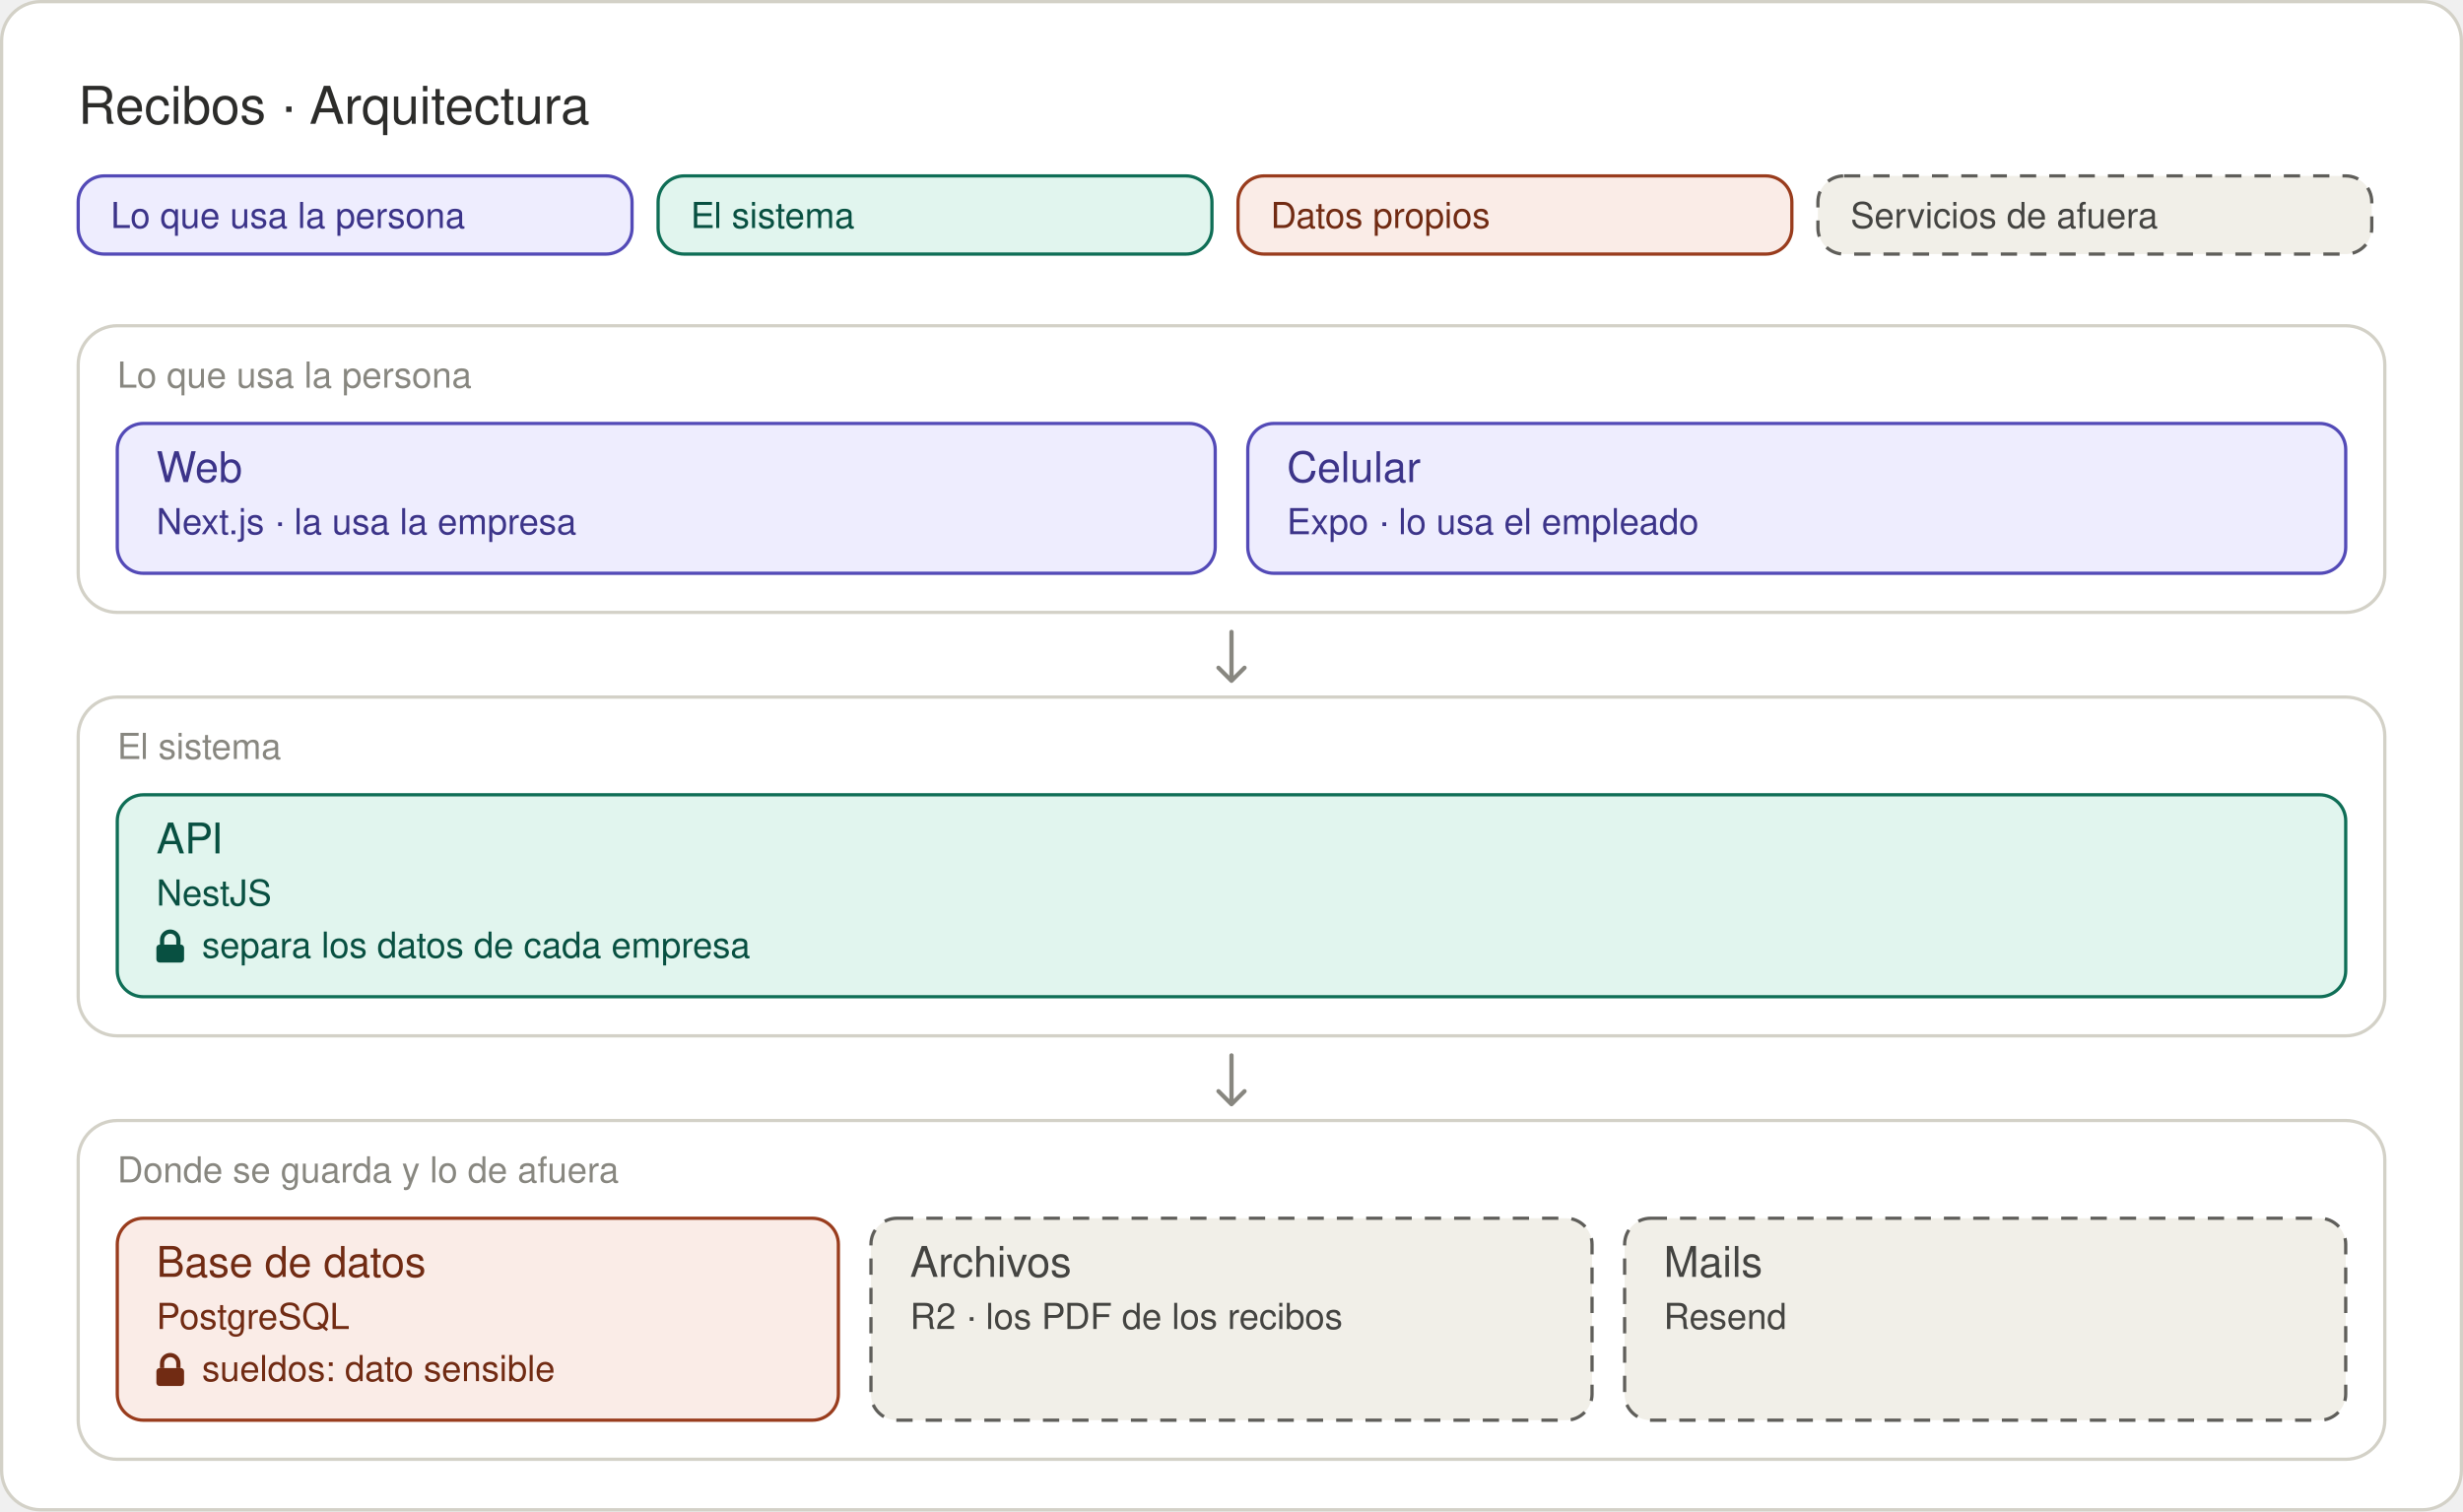
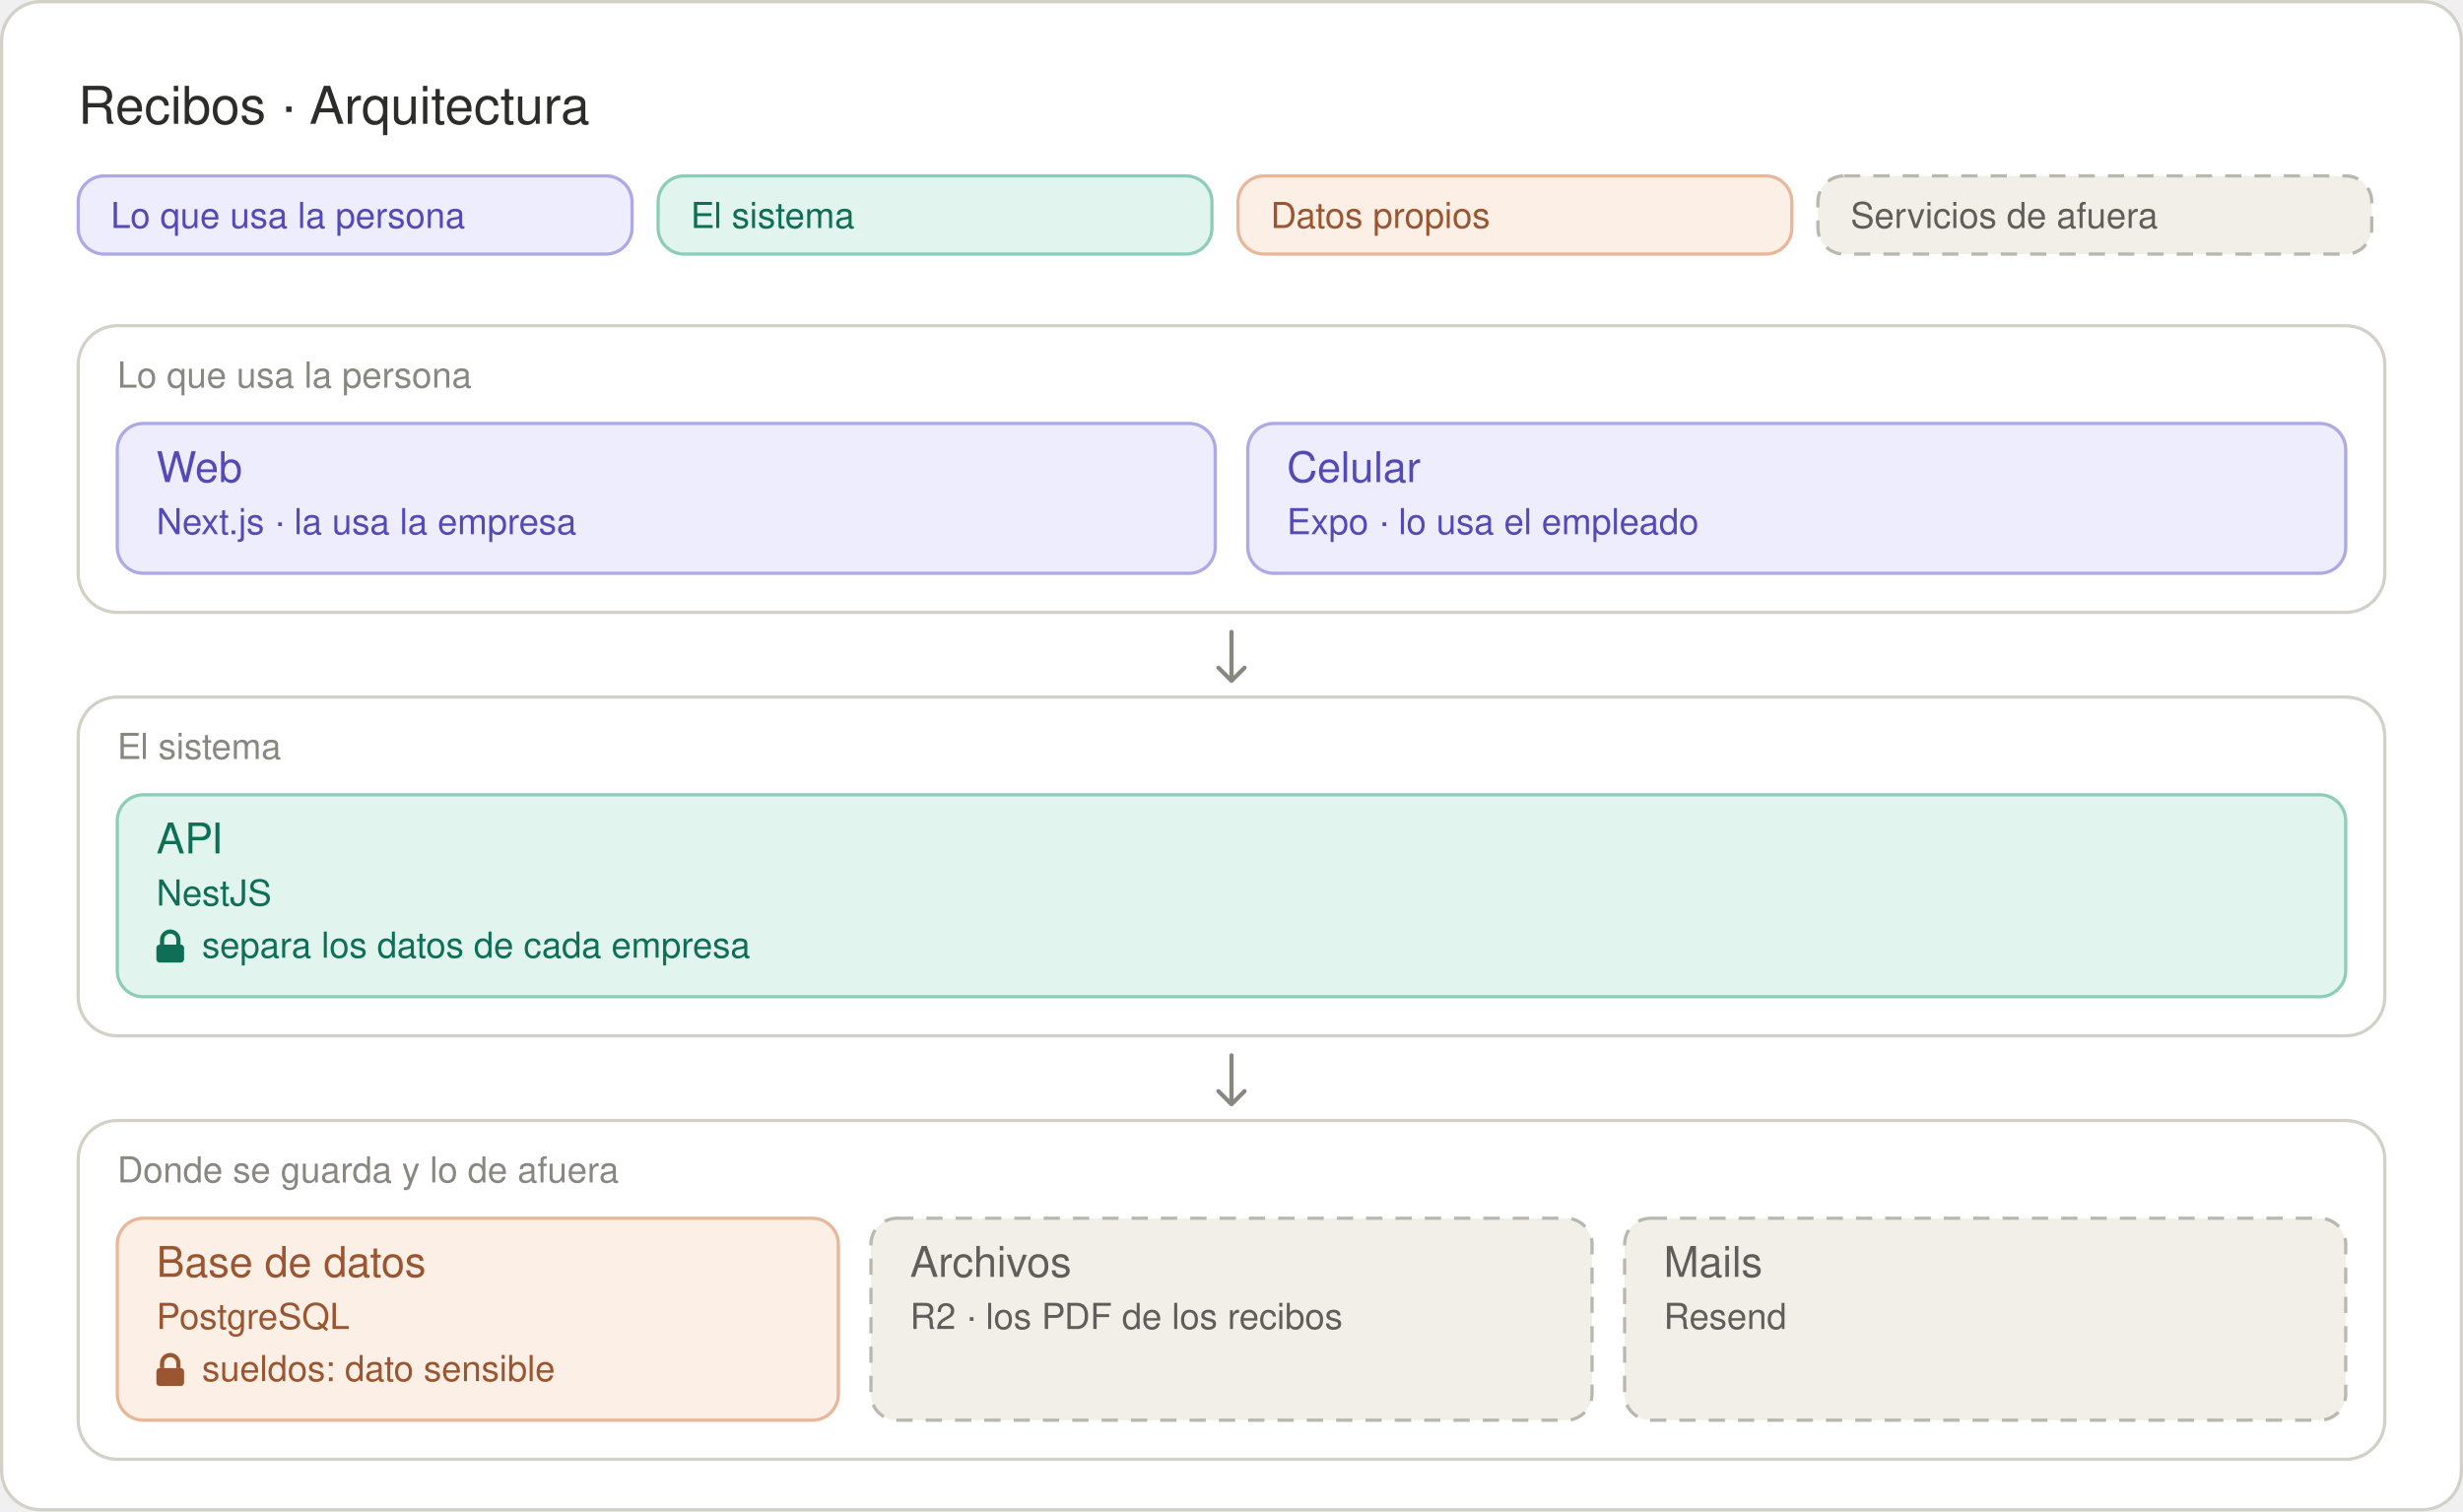
<svg xmlns="http://www.w3.org/2000/svg" width="756" height="464" viewBox="0 0 756 464" font-family="-apple-system, 'Segoe UI', Helvetica, Arial, sans-serif">
  <rect x="0.5" y="0.5" width="755" height="463" rx="12" fill="#FFFFFF" stroke="#D3D1C7" />
  <text x="24" y="38" font-size="16" font-weight="500" fill="#2C2C2A">Recibos · Arquitectura</text>
-   <rect x="24" y="54" width="170" height="24" rx="8" fill="#EEEDFE" stroke="#534AB7" />
-   <text x="34" y="70" font-size="11" fill="#3C3489">Lo que usa la persona</text>
-   <rect x="202" y="54" width="170" height="24" rx="8" fill="#E1F5EE" stroke="#0F6E56" />
-   <text x="212" y="70" font-size="11" fill="#085041">El sistema</text>
-   <rect x="380" y="54" width="170" height="24" rx="8" fill="#FAECE7" stroke="#993C1D" />
-   <text x="390" y="70" font-size="11" fill="#712B13">Datos propios</text>
-   <rect x="558" y="54" width="170" height="24" rx="8" fill="#F1EFE8" stroke="#5F5E5A" stroke-dasharray="5 4" />
-   <text x="568" y="70" font-size="11" fill="#444441">Servicios de afuera</text>
+   <rect x="24" y="54" width="170" height="24" rx="8" fill="#EEEDFE" stroke="#ADA8E6" />
+   <text x="34" y="70" font-size="11" fill="#534AB7">Lo que usa la persona</text>
+   <rect x="202" y="54" width="170" height="24" rx="8" fill="#E1F5EE" stroke="#8CCDB9" />
+   <text x="212" y="70" font-size="11" fill="#0F6E56">El sistema</text>
+   <rect x="380" y="54" width="170" height="24" rx="8" fill="#FCEFE6" stroke="#E8B79A" />
+   <text x="390" y="70" font-size="11" fill="#9A5630">Datos propios</text>
+   <rect x="558" y="54" width="170" height="24" rx="8" fill="#F1EFE8" stroke="#B9B7AE" stroke-dasharray="5 4" />
+   <text x="568" y="70" font-size="11" fill="#5F5E5A">Servicios de afuera</text>
  <rect x="24" y="100" width="708" height="88" rx="12" fill="none" stroke="#D3D1C7" />
  <text x="36" y="119" font-size="11" fill="#888780">Lo que usa la persona</text>
-   <rect x="36" y="130" width="337" height="46" rx="8" fill="#EEEDFE" stroke="#534AB7" />
-   <text x="48" y="148" font-size="13" fill="#3C3489">Web</text>
-   <text x="48" y="164" font-size="11" fill="#3C3489">Next.js · la usa la empresa</text>
-   <rect x="383" y="130" width="337" height="46" rx="8" fill="#EEEDFE" stroke="#534AB7" />
-   <text x="395" y="148" font-size="13" fill="#3C3489">Celular</text>
-   <text x="395" y="164" font-size="11" fill="#3C3489">Expo · lo usa el empleado</text>
+   <rect x="36" y="130" width="337" height="46" rx="8" fill="#EEEDFE" stroke="#ADA8E6" />
+   <text x="48" y="148" font-size="13" fill="#534AB7">Web</text>
+   <text x="48" y="164" font-size="11" fill="#534AB7">Next.js · la usa la empresa</text>
+   <rect x="383" y="130" width="337" height="46" rx="8" fill="#EEEDFE" stroke="#ADA8E6" />
+   <text x="395" y="148" font-size="13" fill="#534AB7">Celular</text>
+   <text x="395" y="164" font-size="11" fill="#534AB7">Expo · lo usa el empleado</text>
  <path d="M378 194L378 209M374 205l4 4 4-4" fill="none" stroke="#888780" stroke-width="1.3" stroke-linecap="round" stroke-linejoin="round" />
  <rect x="24" y="214" width="708" height="104" rx="12" fill="none" stroke="#D3D1C7" />
  <text x="36" y="233" font-size="11" fill="#888780">El sistema</text>
-   <rect x="36" y="244" width="684" height="62" rx="8" fill="#E1F5EE" stroke="#0F6E56" />
-   <text x="48" y="262" font-size="13" fill="#085041">API</text>
-   <text x="48" y="278" font-size="11" fill="#085041">NestJS</text>
-   <rect x="48" y="290" width="8.5" height="5.5" rx="1" fill="#085041" />
-   <path d="M49.75 290v-1.5a2.5 2.5 0 0 1 5 0v1.5" fill="none" stroke="#085041" stroke-width="1.3" />
-   <text x="62" y="294" font-size="11" fill="#085041">separa los datos de cada empresa</text>
+   <rect x="36" y="244" width="684" height="62" rx="8" fill="#E1F5EE" stroke="#8CCDB9" />
+   <text x="48" y="262" font-size="13" fill="#0F6E56">API</text>
+   <text x="48" y="278" font-size="11" fill="#0F6E56">NestJS</text>
+   <rect x="48" y="290" width="8.5" height="5.5" rx="1" fill="#0F6E56" />
+   <path d="M49.75 290v-1.5a2.5 2.5 0 0 1 5 0v1.5" fill="none" stroke="#0F6E56" stroke-width="1.3" />
+   <text x="62" y="294" font-size="11" fill="#0F6E56">separa los datos de cada empresa</text>
  <path d="M378 324L378 339M374 335l4 4 4-4" fill="none" stroke="#888780" stroke-width="1.3" stroke-linecap="round" stroke-linejoin="round" />
  <rect x="24" y="344" width="708" height="104" rx="12" fill="none" stroke="#D3D1C7" />
  <text x="36" y="363" font-size="11" fill="#888780">Donde se guarda y lo de afuera</text>
-   <rect x="36" y="374" width="221.333" height="62" rx="8" fill="#FAECE7" stroke="#993C1D" />
-   <text x="48" y="392" font-size="13" fill="#712B13">Base de datos</text>
-   <text x="48" y="408" font-size="11" fill="#712B13">PostgreSQL</text>
-   <rect x="48" y="420" width="8.5" height="5.5" rx="1" fill="#712B13" />
-   <path d="M49.75 420v-1.5a2.5 2.5 0 0 1 5 0v1.5" fill="none" stroke="#712B13" stroke-width="1.3" />
-   <text x="62" y="424" font-size="11" fill="#712B13">sueldos: dato sensible</text>
-   <rect x="267.333" y="374" width="221.333" height="62" rx="8" fill="#F1EFE8" stroke="#5F5E5A" stroke-dasharray="5 4" />
-   <text x="279.333" y="392" font-size="13" fill="#444441">Archivos</text>
-   <text x="279.333" y="408" font-size="11" fill="#444441">R2 · los PDF de los recibos</text>
-   <rect x="498.667" y="374" width="221.333" height="62" rx="8" fill="#F1EFE8" stroke="#5F5E5A" stroke-dasharray="5 4" />
-   <text x="510.667" y="392" font-size="13" fill="#444441">Mails</text>
-   <text x="510.667" y="408" font-size="11" fill="#444441">Resend</text>
+   <rect x="36" y="374" width="221.333" height="62" rx="8" fill="#FCEFE6" stroke="#E8B79A" />
+   <text x="48" y="392" font-size="13" fill="#9A5630">Base de datos</text>
+   <text x="48" y="408" font-size="11" fill="#9A5630">PostgreSQL</text>
+   <rect x="48" y="420" width="8.5" height="5.5" rx="1" fill="#9A5630" />
+   <path d="M49.75 420v-1.5a2.5 2.5 0 0 1 5 0v1.5" fill="none" stroke="#9A5630" stroke-width="1.3" />
+   <text x="62" y="424" font-size="11" fill="#9A5630">sueldos: dato sensible</text>
+   <rect x="267.333" y="374" width="221.333" height="62" rx="8" fill="#F1EFE8" stroke="#B9B7AE" stroke-dasharray="5 4" />
+   <text x="279.333" y="392" font-size="13" fill="#5F5E5A">Archivos</text>
+   <text x="279.333" y="408" font-size="11" fill="#5F5E5A">R2 · los PDF de los recibos</text>
+   <rect x="498.667" y="374" width="221.333" height="62" rx="8" fill="#F1EFE8" stroke="#B9B7AE" stroke-dasharray="5 4" />
+   <text x="510.667" y="392" font-size="13" fill="#5F5E5A">Mails</text>
+   <text x="510.667" y="408" font-size="11" fill="#5F5E5A">Resend</text>
</svg>
